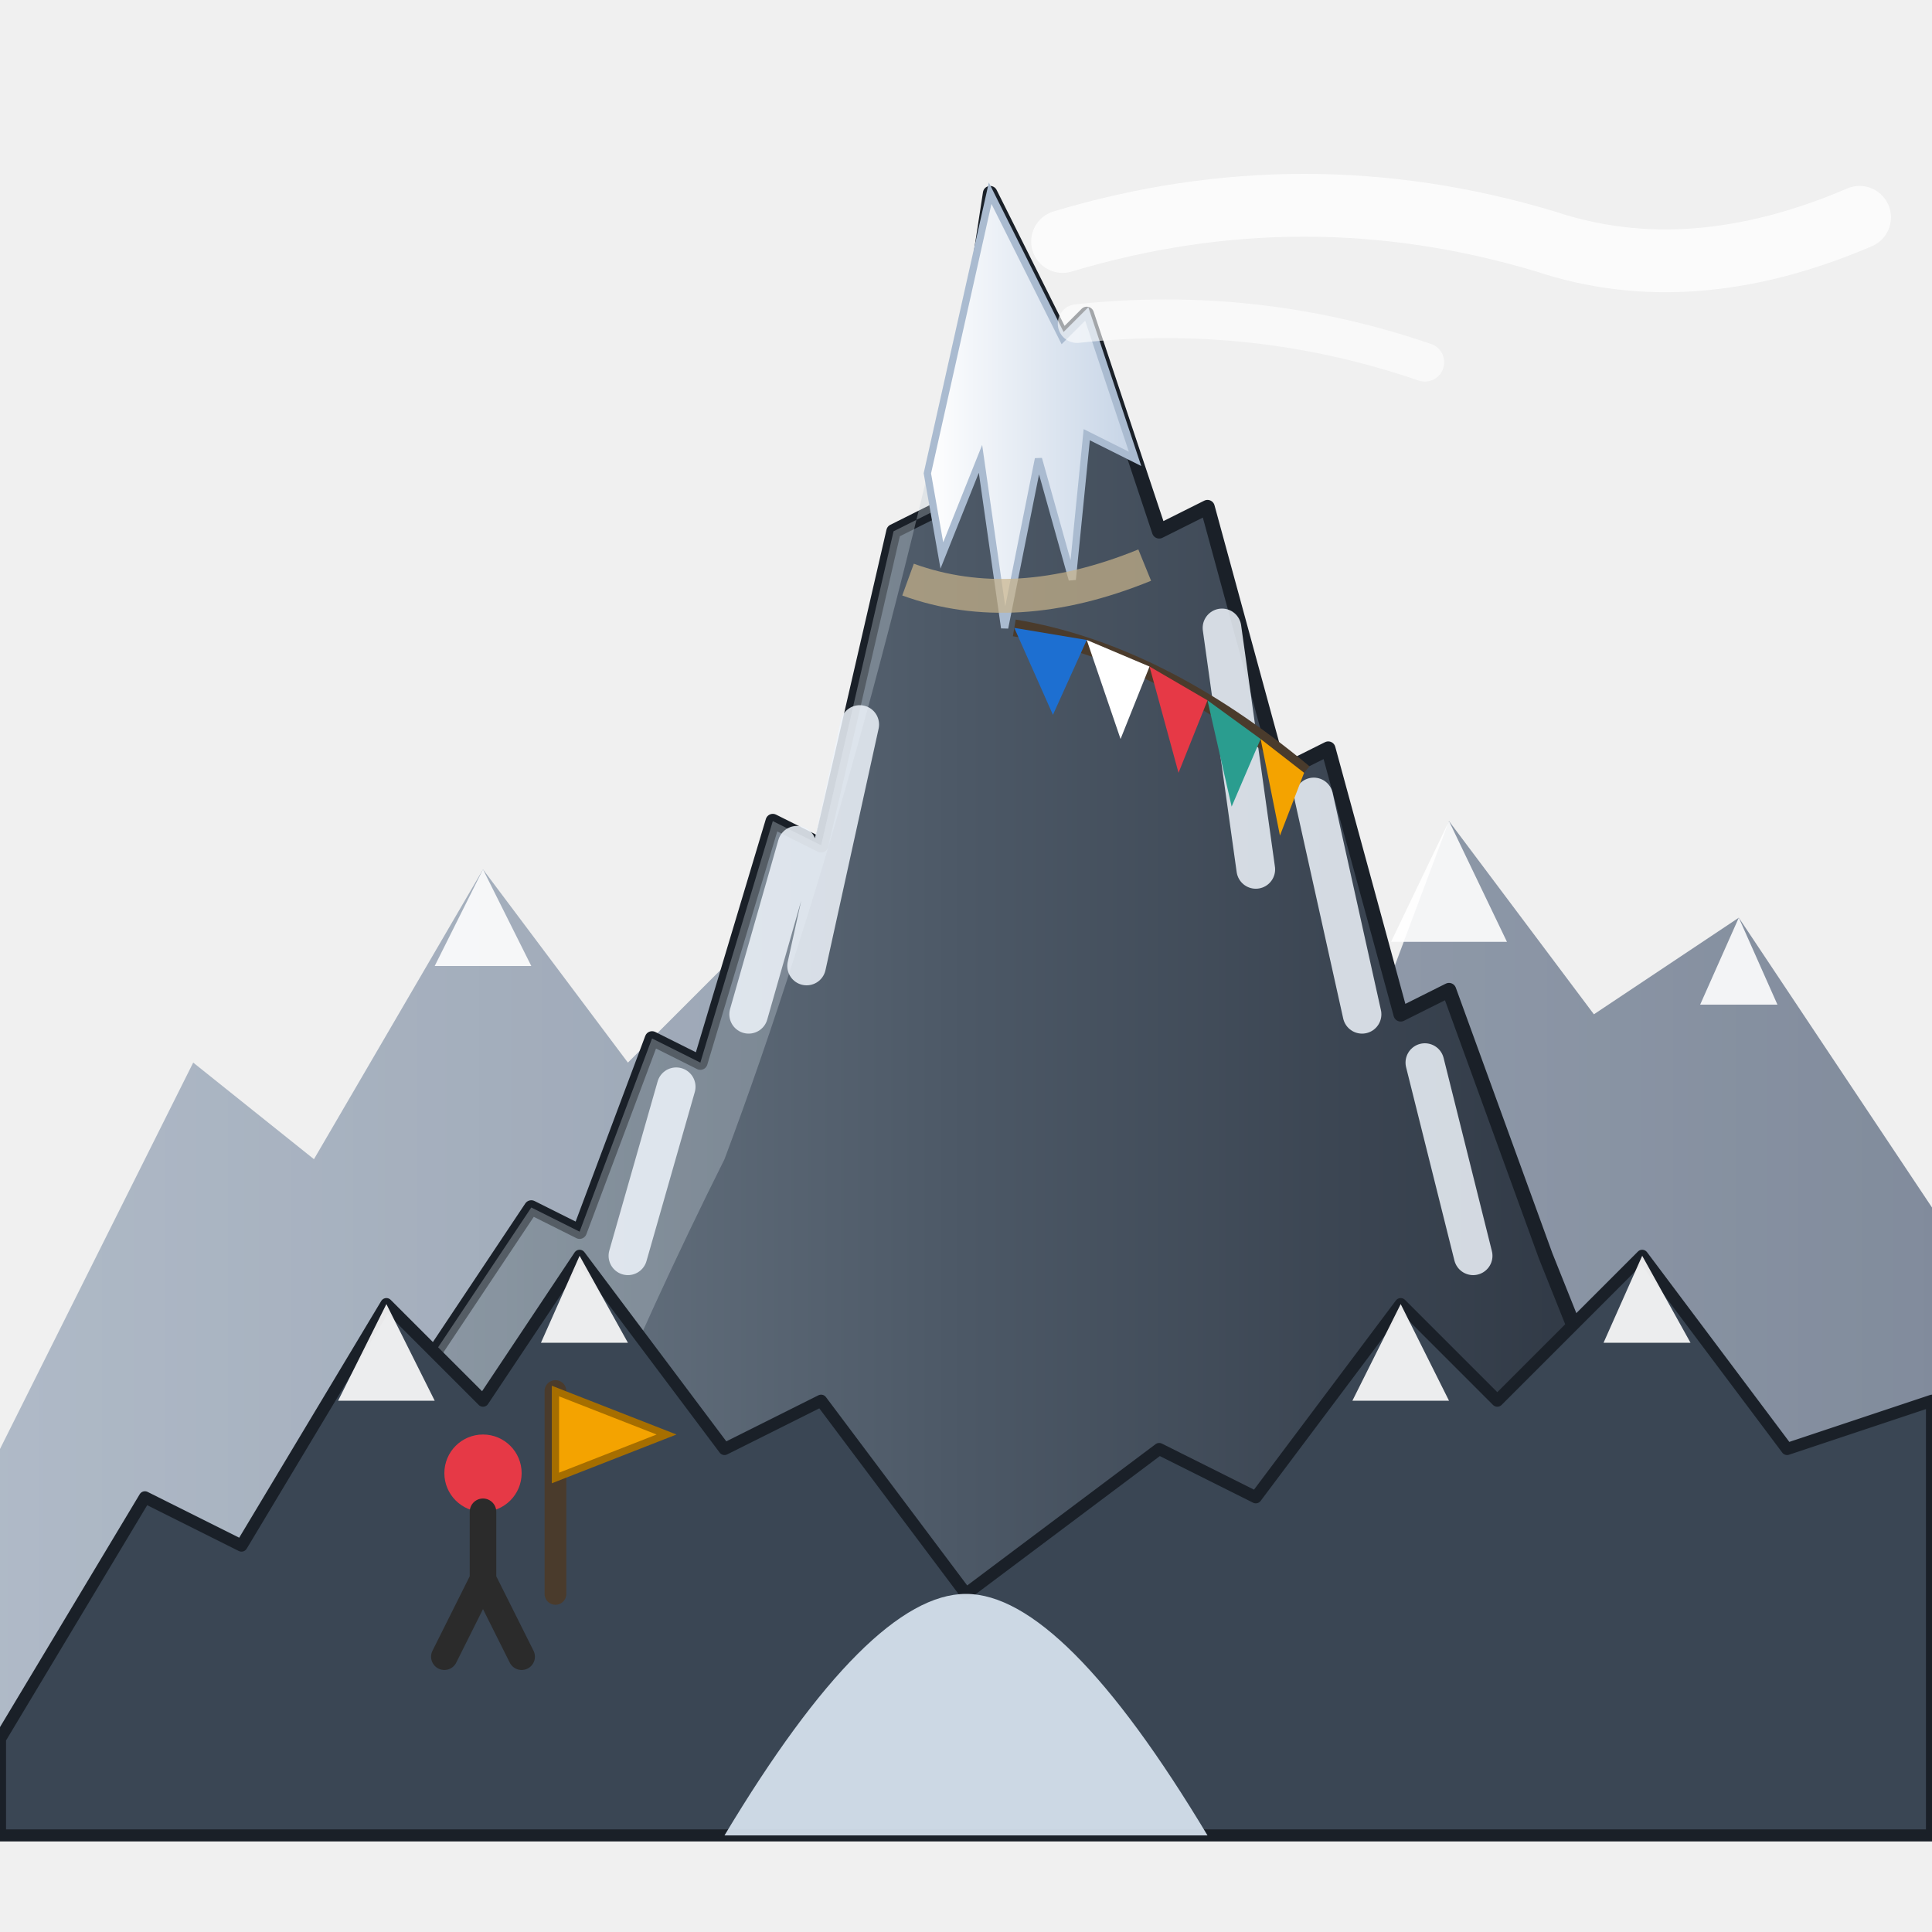
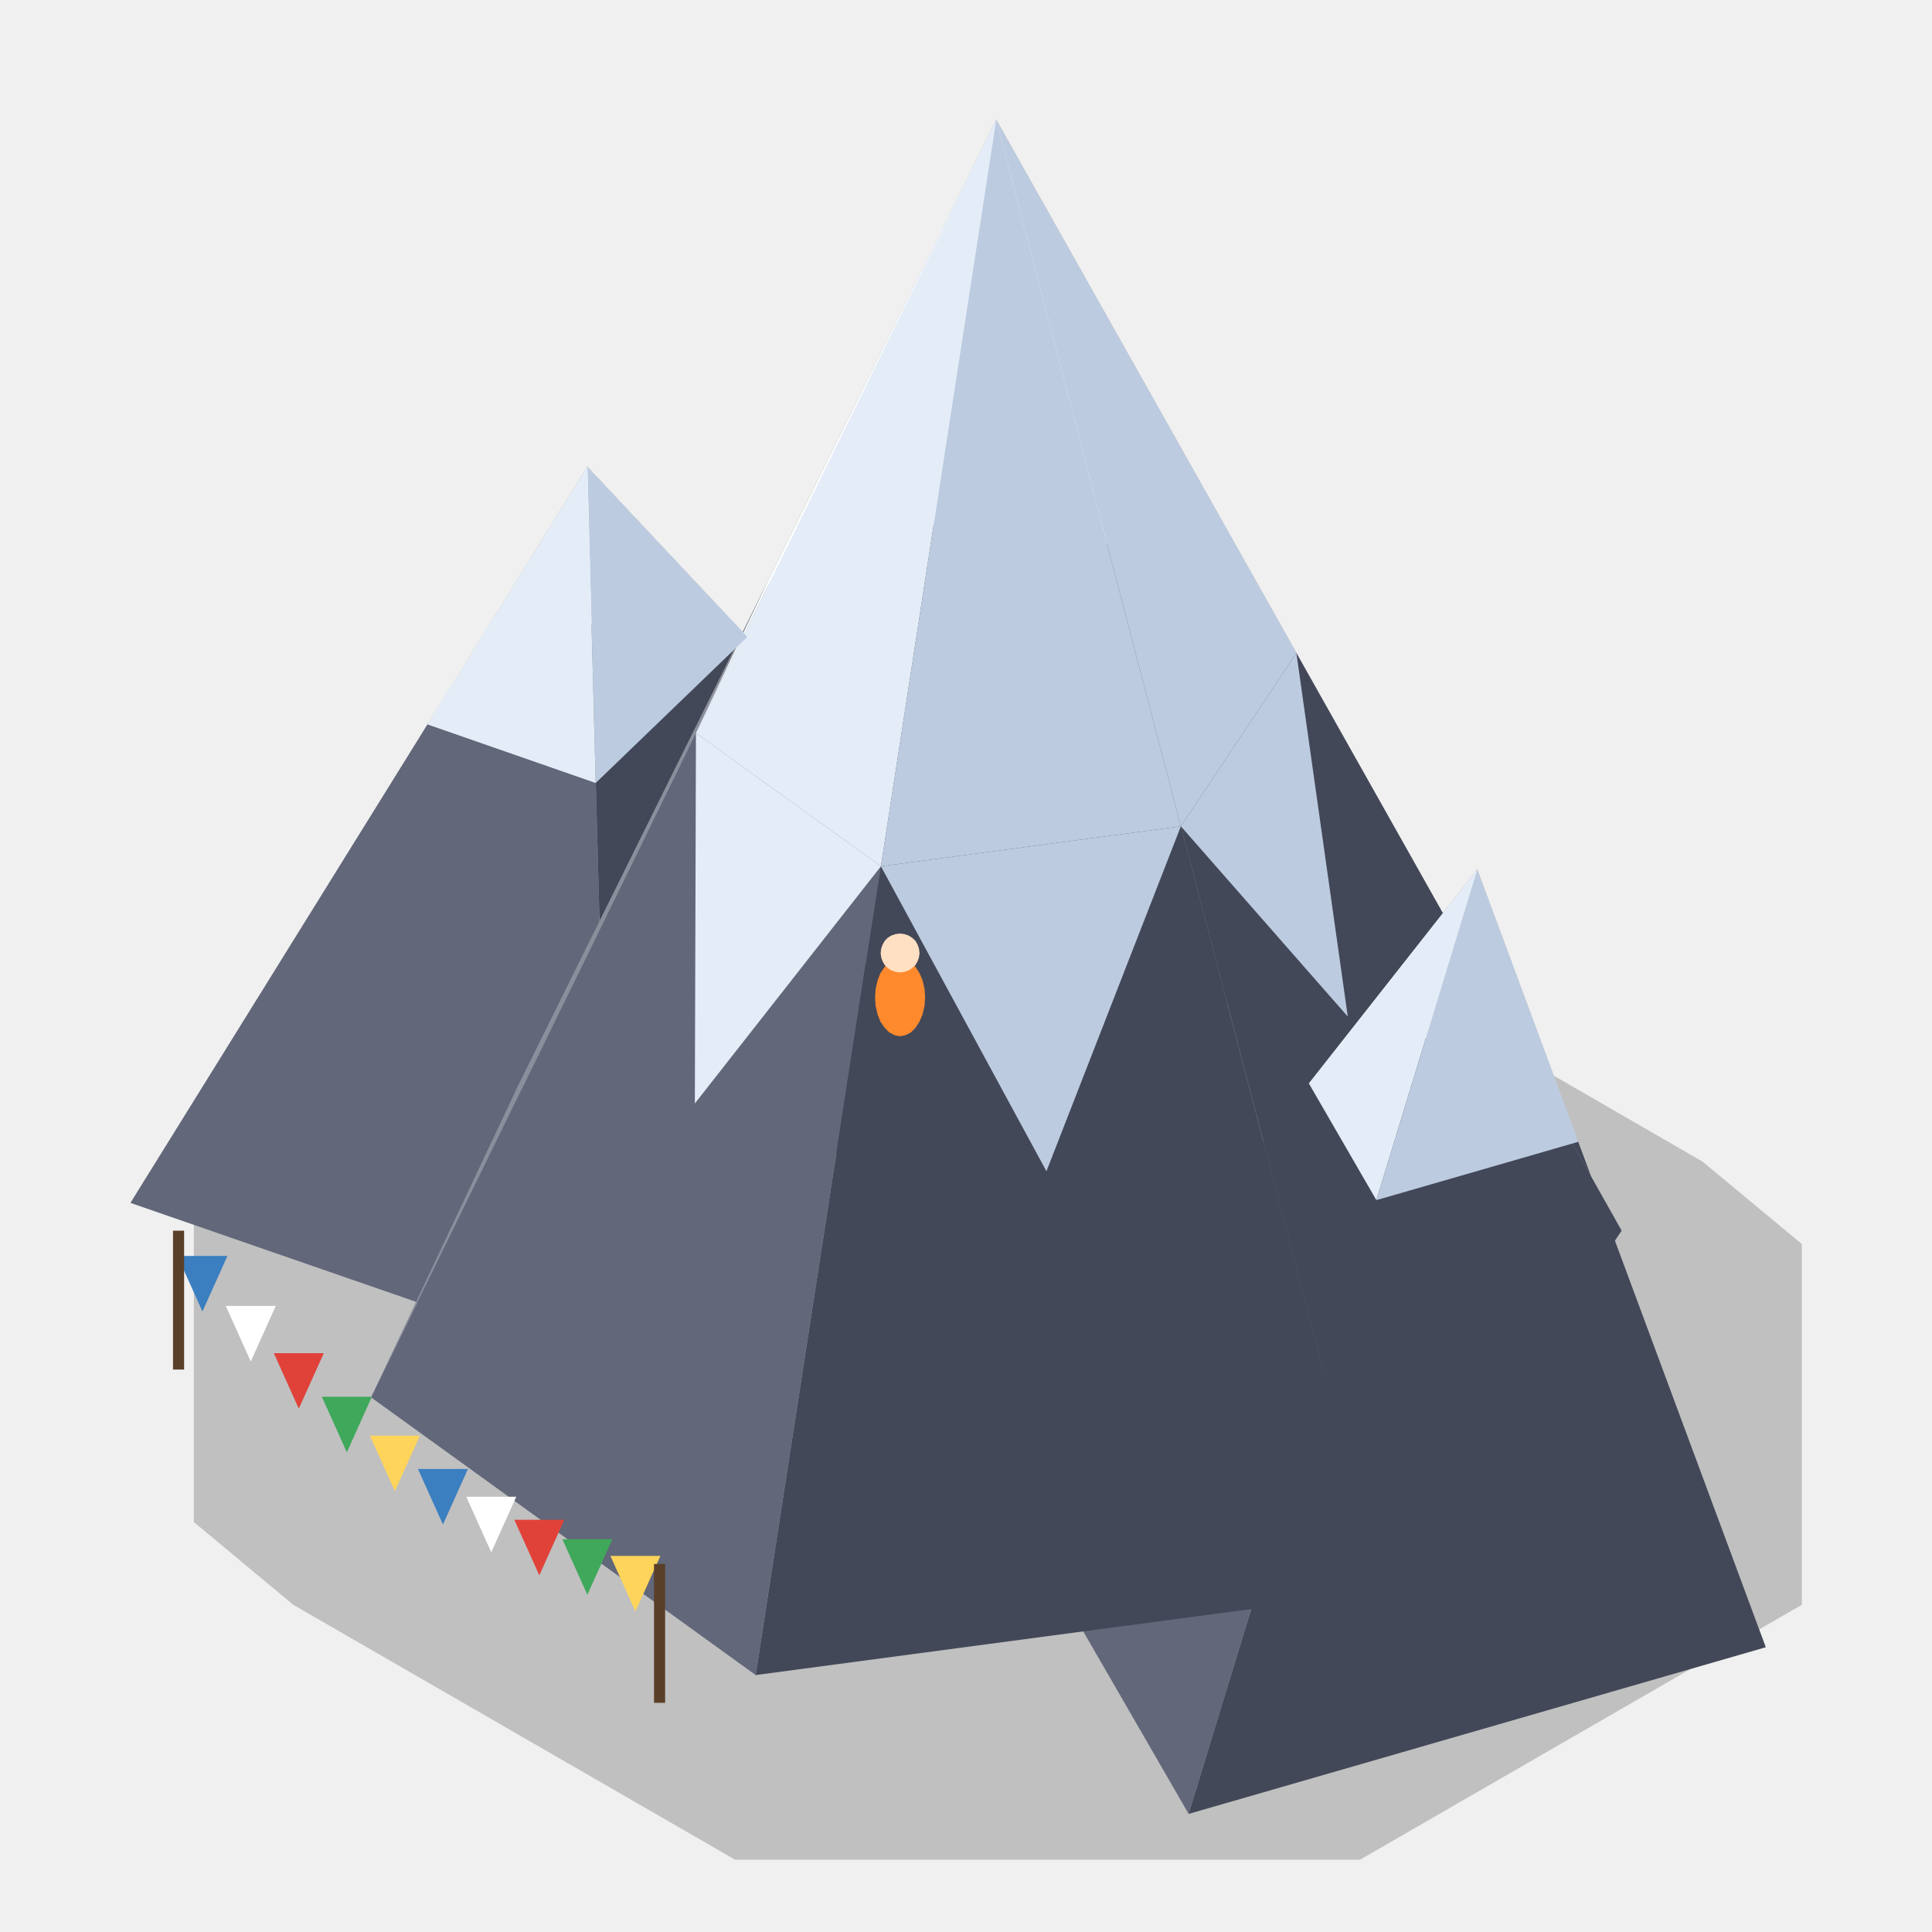
<svg xmlns="http://www.w3.org/2000/svg" viewBox="0 0 80 80">
-   <defs>
-     <linearGradient id="evRock" x1="0" y1="0" x2="1" y2="0">
-       <stop offset="0" stop-color="#7a8794" />
-       <stop offset=".5" stop-color="#4c5866" />
-       <stop offset="1" stop-color="#2a323e" />
-     </linearGradient>
-     <linearGradient id="evBack" x1="0" y1="0" x2="1" y2="0">
-       <stop offset="0" stop-color="#9aa8ba" />
-       <stop offset="1" stop-color="#5c6a80" />
-     </linearGradient>
-     <linearGradient id="evSnow" x1="0" y1="0" x2="1" y2="0">
-       <stop offset="0" stop-color="#ffffff" />
-       <stop offset="1" stop-color="#c6d4e6" />
-     </linearGradient>
-   </defs>
-   <path d="M0 60 L8 44 L13 48 L20 36 L26 44 L30 40 L36 52 L46 46 L54 50 L60 34 L66 42 L72 38 L80 50 V72 H0Z" fill="url(#evBack)" opacity=".75" />
-   <path d="M20 36 L18 40 L22 40Z M60 34 L57.6 39 L62.4 39Z M72 38 L70.4 41.6 L73.6 41.6Z" fill="#ffffff" opacity=".9" />
-   <path d="M8 72 Q14 62 18 56 L22 50 L24 51 L27 43 L29 44 L32 34 L34 35 L37 22 L39 21 L41 8 L44 14 L45 13 L48 22 L50 21 L53 32 L55 31 L58 42 L60 41 L64 52 Q68 62 72 72Z" fill="url(#evRock)" stroke="#1a2028" stroke-width=".6" stroke-linejoin="round" />
-   <path d="M41 8 L39 21 L37 22 L34 35 L32 34 L29 44 L27 43 L24 51 L22 50 L18 56 Q14 62 8 72 L20 72 Q24 60 30 48 Q36 32 41 8Z" fill="#c4ced8" opacity=".35" />
-   <path d="M41 8 L44 14 L45 13 L47 19 L45 18 L44.4 24 L43 19 L41.6 26 L40.6 19 L39 23 L38.4 19.6 Z" fill="url(#evSnow)" stroke="#aabbd0" stroke-width=".3" />
-   <path d="M33 35 L31 42 M35.6 30 L33.4 40 M50.6 26 L52 36 M54.4 33 L56.4 42 M28 45 L26 52 M59 44 L61 52" stroke="#eef4fb" stroke-width="1.6" stroke-linecap="round" opacity=".85" />
-   <path d="M37.6 24 Q42 25.6 47.4 23.4" stroke="#c9b48a" stroke-width="1.4" fill="none" opacity=".7" />
-   <path d="M44 10 Q54 7 64 10 Q70 12 77 9" fill="none" stroke="#ffffff" stroke-width="2.6" stroke-linecap="round" opacity=".75">
-     <animate attributeName="opacity" values=".4;.85;.4" dur="2.4s" repeatCount="indefinite" />
-   </path>
-   <path d="M44.6 13.4 Q52 12.6 59 15" fill="none" stroke="#ffffff" stroke-width="1.6" stroke-linecap="round" opacity=".6">
-     <animate attributeName="opacity" values=".6;.25;.6" dur="2.4s" repeatCount="indefinite" />
-   </path>
-   <path d="M0 72 L6 62 L10 64 L16 54 L20 58 L24 52 L30 60 L34 58 L40 66 L48 60 L52 62 L58 54 L62 58 L68 52 L74 60 L80 58 V76 H0Z" fill="#3a4654" stroke="#1a2028" stroke-width=".5" stroke-linejoin="round" />
-   <path d="M16 54 L14 58 L18 58Z M24 52 L22.4 55.6 L26 55.6Z M58 54 L56 58 L60 58Z M68 52 L66.4 55.6 L70 55.6Z" fill="#ffffff" opacity=".9" />
-   <path d="M30 76 Q36 66 40 66 Q44 66 50 76Z" fill="#dbe8f4" opacity=".9" />
-   <g>
-     <circle cx="20" cy="61" r="1.6" fill="#e63946" />
-     <path d="M20 62.6 L20 65.4 M20 65.4 L18.4 68.6 M20 65.4 L21.6 68.6" stroke="#2b2b2b" stroke-width="1.1" stroke-linecap="round" fill="none" />
-     <line x1="23" y1="57.6" x2="23" y2="66" stroke="#4a3b2c" stroke-width=".9" stroke-linecap="round" />
-     <polygon points="23,57.6 27.6,59.4 23,61.2" fill="#f4a300" stroke="#a66e00" stroke-width=".3" />
-   </g>
-   <g>
-     <path d="M42 26 Q48 27 54 32" fill="none" stroke="#4a3b2c" stroke-width=".7" />
-     <polygon points="42,26 45,26.5 43.6,29.6" fill="#1d6fd1" />
-     <polygon points="45,26.5 47.6,27.6 46.4,30.6" fill="#ffffff" />
-     <polygon points="47.6,27.6 50,29 48.8,32" fill="#e63946" />
-     <polygon points="50,29 52.2,30.6 51,33.4" fill="#2a9d8f" />
-     <polygon points="52.2,30.6 54,32 53,34.6" fill="#f4a300" />
+   <g transform="translate(39.26 55.56) scale(1.15)">
+     <path d="M-27.16 -6.49L-11.25 -15.68L11.25 -15.68L27.16 -6.49L30.74 -3.52L30.74 9.47L14.83 18.65L-7.67 18.65L-23.58 9.47L-27.16 6.49Z" fill="#000000" opacity="0.2" />
+     <path d="M-20.78 -16L3.46 -14L-12.99 -31.5Z" fill="#8b8f9c" />
+     <path d="M-29.44 -5L-20.78 -16L-12.99 -31.5Z" fill="#8b8f9c" />
+     <path d="M3.46 -14L-12.12 1L-12.99 -31.5Z" fill="#434858" />
+     <path d="M-12.12 1L-29.44 -5L-12.99 -31.5Z" fill="#62677a" />
+     <path d="M1.73 5L22.52 -3L19.05 -17Z" fill="#8b8f9c" />
+     <path d="M22.52 -3L29.44 11L19.05 -17Z" fill="#8b8f9c" />
+     <path d="M8.66 17L1.73 5L19.05 -17Z" fill="#62677a" />
+     <path d="M29.44 11L8.66 17L19.05 -17Z" fill="#434858" />
+     <path d="M-15.59 -9L3.46 -16L1.73 -44Z" fill="#8b8f9c" />
+     <path d="M3.46 -16L24.25 -4L1.73 -44Z" fill="#8b8f9c" />
+     <path d="M-20.78 2L-15.59 -9L1.73 -44Z" fill="#8b8f9c" />
+     <path d="M24.25 -4L15.59 9L1.73 -44Z" fill="#434858" />
+     <path d="M-6.93 12L-20.78 2L1.73 -44Z" fill="#62677a" />
+     <path d="M15.59 9L-6.93 12L1.73 -44Z" fill="#434858" />
+     <path d="M-6.58 -27.2L2.56 -30.56L1.73 -44Z" fill="#ffffff" />
+     <path d="M2.56 -30.56L12.54 -24.8L1.73 -44Z" fill="#ffffff" />
+     <path d="M-9.08 -21.92L-6.58 -27.2L1.73 -44Z" fill="#ffffff" />
+     <path d="M12.54 -24.8L8.38 -18.56L1.73 -44Z" fill="#bccbe0" />
+     <path d="M-2.42 -17.12L-9.08 -21.92L1.73 -44Z" fill="#e4edf7" />
+     <path d="M8.38 -18.56L-2.42 -17.12L1.73 -44Z" fill="#bccbe0" />
+     <path d="M12.54 -24.8L8.38 -18.56L14.39 -11.71Z" fill="#bccbe0" />
+     <path d="M8.38 -18.56L-2.42 -17.12L3.54 -6.14Z" fill="#bccbe0" />
+     <path d="M-2.42 -17.12L-9.08 -21.92L-9.12 -8.58Z" fill="#e4edf7" />
+     <path d="M-15.72 -26.08L-7.23 -25.38L-12.99 -31.5Z" fill="#ffffff" />
+     <path d="M-18.75 -22.23L-15.72 -26.08L-12.99 -31.5Z" fill="#ffffff" />
+     <path d="M-7.23 -25.38L-12.69 -20.12L-12.99 -31.5Z" fill="#bccbe0" />
+     <path d="M-12.69 -20.12L-18.75 -22.23L-12.99 -31.5Z" fill="#e4edf7" />
+     <path d="M12.99 -9.3L20.26 -12.1L19.05 -17Z" fill="#ffffff" />
+     <path d="M20.26 -12.1L22.69 -7.2L19.05 -17Z" fill="#ffffff" />
+     <path d="M15.42 -5.1L12.99 -9.3L19.05 -17Z" fill="#e4edf7" />
+     <path d="M22.69 -7.2L15.42 -5.1L19.05 -17Z" fill="#bccbe0" />
+     <ellipse cx="2.73" cy="-43.00" rx="2.4" ry="1.2" fill="#ffffff" opacity="0">
+       <animate attributeName="opacity" values="0;.85;0" dur="3.2s" begin="0.0s" repeatCount="indefinite" />
+       <animateTransform attributeName="transform" type="translate" values="0 0;12 -2" dur="3.2s" begin="0.0s" repeatCount="indefinite" />
+     </ellipse>
+     <ellipse cx="2.73" cy="-43.00" rx="2.4" ry="1.2" fill="#ffffff" opacity="0">
+       <animate attributeName="opacity" values="0;.85;0" dur="3.2s" begin="0.8s" repeatCount="indefinite" />
+       <animateTransform attributeName="transform" type="translate" values="0 0;12 -2" dur="3.2s" begin="0.8s" repeatCount="indefinite" />
+     </ellipse>
+     <ellipse cx="2.73" cy="-43.00" rx="2.4" ry="1.2" fill="#ffffff" opacity="0">
+       <animate attributeName="opacity" values="0;.85;0" dur="3.2s" begin="1.6s" repeatCount="indefinite" />
+       <animateTransform attributeName="transform" type="translate" values="0 0;12 -2" dur="3.2s" begin="1.6s" repeatCount="indefinite" />
+     </ellipse>
+     <ellipse cx="2.73" cy="-43.00" rx="2.4" ry="1.2" fill="#ffffff" opacity="0">
+       <animate attributeName="opacity" values="0;.85;0" dur="3.2s" begin="2.4s" repeatCount="indefinite" />
+       <animateTransform attributeName="transform" type="translate" values="0 0;12 -2" dur="3.2s" begin="2.4s" repeatCount="indefinite" />
+     </ellipse>
+     <path d="M-27.75 -3.09L-25.95 -3.09L-26.85 -1.09Z" fill="#3b7fc0" />
+     <path d="M-26.01 -1.29L-24.21 -1.29L-25.11 0.71Z" fill="#ffffff" />
+     <path d="M-24.28 0.41L-22.48 0.41L-23.38 2.41Z" fill="#e0423a" />
+     <path d="M-22.55 1.98L-20.75 1.98L-21.65 3.98Z" fill="#3fa85a" />
+     <path d="M-20.82 3.38L-19.02 3.38L-19.92 5.38Z" fill="#ffd45a" />
+     <path d="M-19.09 4.58L-17.29 4.58L-18.19 6.58Z" fill="#3b7fc0" />
+     <path d="M-17.35 5.58L-15.55 5.58L-16.45 7.58Z" fill="#ffffff" />
+     <path d="M-15.62 6.41L-13.82 6.41L-14.72 8.41Z" fill="#e0423a" />
+     <path d="M-13.89 7.11L-12.09 7.11L-12.99 9.11Z" fill="#3fa85a" />
+     <path d="M-12.16 7.71L-10.36 7.71L-11.26 9.71Z" fill="#ffd45a" />
+     <path d="M-27.91 -4L-27.51 -4L-27.51 1L-27.91 1Z" fill="#5a3f28" />
+     <path d="M-10.59 8L-10.19 8L-10.19 13L-10.59 13Z" fill="#5a3f28" />
+     <path d="M-0.83 -12.4L-0.85 -12.09L-0.92 -11.79L-1.03 -11.53L-1.17 -11.31L-1.34 -11.14L-1.53 -11.04L-1.73 -11L-1.93 -11.04L-2.12 -11.14L-2.29 -11.31L-2.44 -11.53L-2.54 -11.79L-2.61 -12.09L-2.63 -12.4L-2.61 -12.71L-2.54 -13.01L-2.44 -13.27L-2.29 -13.49L-2.12 -13.66L-1.93 -13.76L-1.73 -13.8L-1.53 -13.76L-1.34 -13.66L-1.17 -13.49L-1.03 -13.27L-0.92 -13.01L-0.85 -12.71Z" fill="#ff8a2e" />
+     <path d="M-1.03 -14L-1.05 -13.84L-1.1 -13.7L-1.18 -13.56L-1.3 -13.45L-1.43 -13.37L-1.58 -13.32L-1.73 -13.3L-1.89 -13.32L-2.04 -13.37L-2.17 -13.45L-2.28 -13.56L-2.36 -13.7L-2.41 -13.84L-2.43 -14L-2.41 -14.16L-2.36 -14.3L-2.28 -14.44L-2.17 -14.55L-2.04 -14.63L-1.89 -14.68L-1.73 -14.7L-1.58 -14.68L-1.43 -14.63L-1.3 -14.55L-1.18 -14.44L-1.1 -14.3L-1.05 -14.16Z" fill="#ffe0c2" />
  </g>
</svg>
